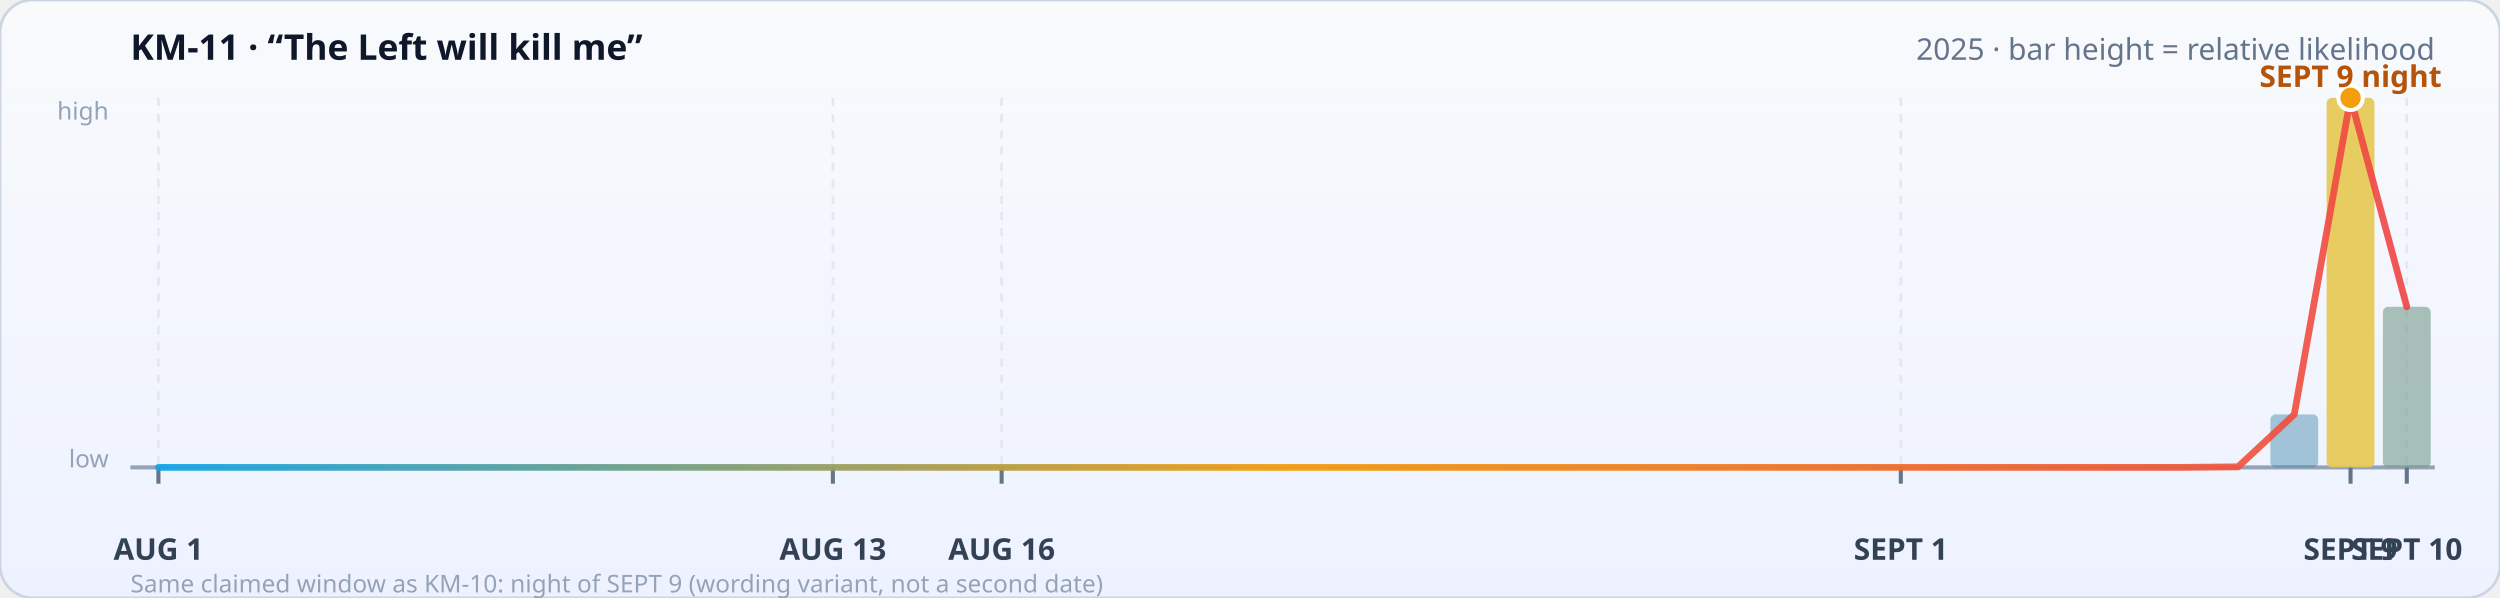
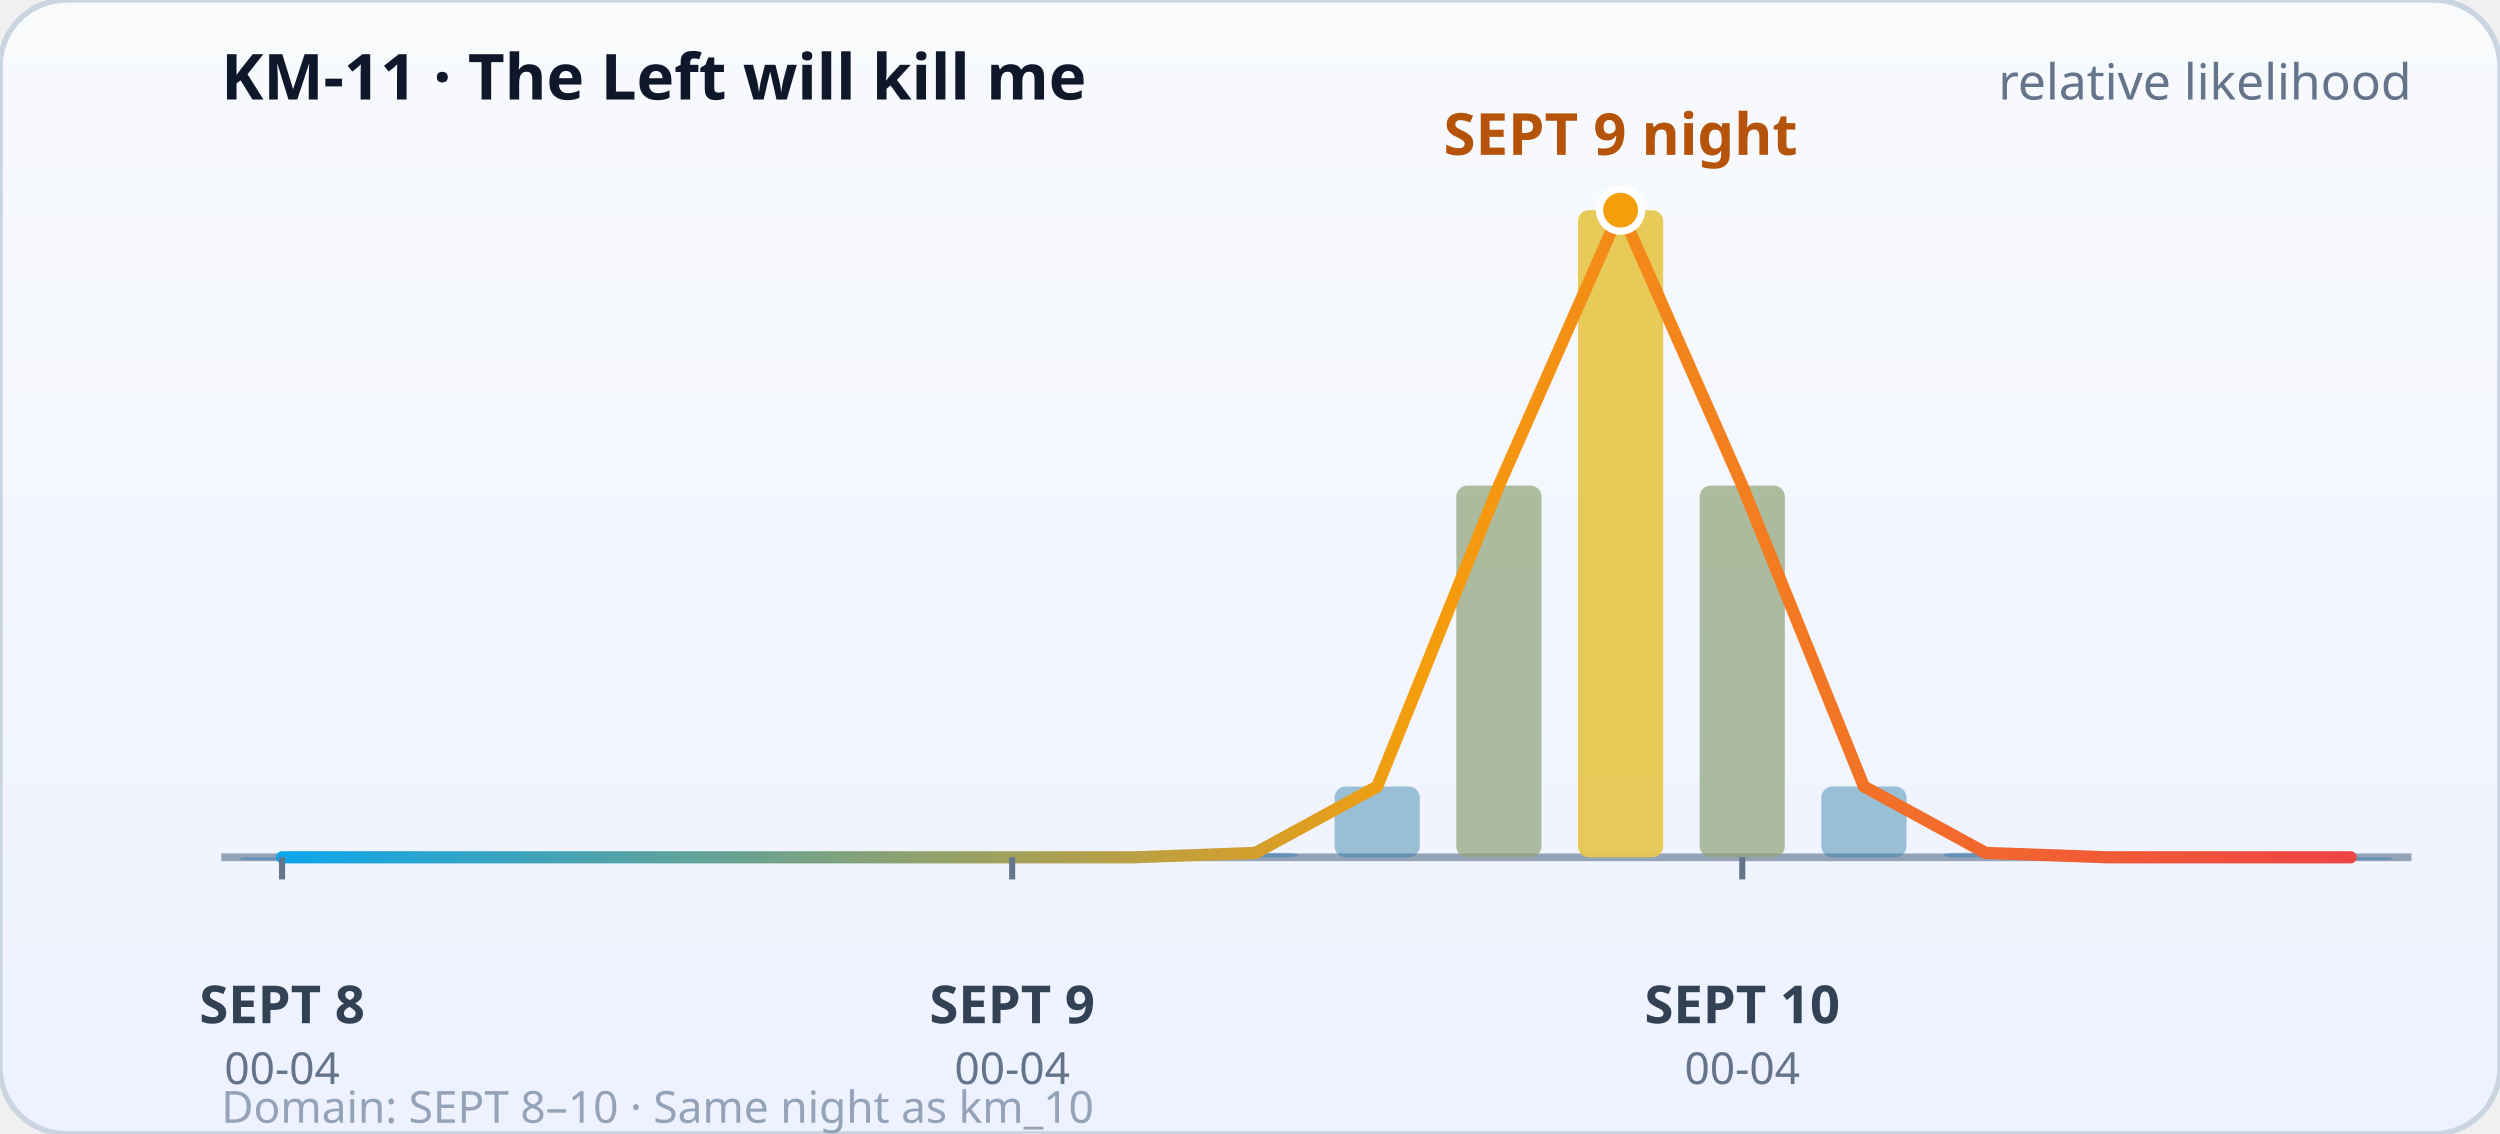
- <svg xmlns="http://www.w3.org/2000/svg" viewBox="0 0 920 220" width="100%" role="img" aria-label="KM-11 · “The Left will kill me” likelihood timeline">
+ <svg xmlns="http://www.w3.org/2000/svg" viewBox="0 0 452 205" width="452" height="205" role="img" aria-label="KM-11 · The Left will kill me">
  <defs>
-     <linearGradient id="bg11" x1="0" y1="0" x2="0" y2="1">
+     <linearGradient id="bgKM11TheLef" x1="0" y1="0" x2="0" y2="1">
      <stop offset="0%" stop-color="#f8fafc" />
      <stop offset="100%" stop-color="#eef2ff" />
    </linearGradient>
-     <linearGradient id="curve11" x1="0" y1="0" x2="1" y2="0">
+     <linearGradient id="cvKM11TheLef" x1="0" y1="0" x2="1" y2="0">
      <stop offset="0%" stop-color="#0ea5e9" />
-       <stop offset="50%" stop-color="#f59e0b" />
+       <stop offset="55%" stop-color="#f59e0b" />
      <stop offset="100%" stop-color="#ef4444" />
    </linearGradient>
  </defs>
-   <rect width="920" height="220" rx="12" fill="url(#bg11)" stroke="#cbd5e1" stroke-width="1" />
-   <text x="48" y="22" font-family="system-ui,Segoe UI,sans-serif" font-size="13" font-weight="700" fill="#0f172a">KM-11 · “The Left will kill me”</text>
-   <text x="896" y="22" text-anchor="end" font-family="system-ui,Segoe UI,sans-serif" font-size="11" fill="#64748b">2025 · bar height = relative likelihood</text>
-   <line x1="48" y1="172" x2="896" y2="172" stroke="#94a3b8" stroke-width="1.5" />
-   <text x="40" y="44" text-anchor="end" font-family="system-ui,Segoe UI,sans-serif" font-size="9" fill="#94a3b8">high</text>
-   <text x="40" y="172" text-anchor="end" font-family="system-ui,Segoe UI,sans-serif" font-size="9" fill="#94a3b8">low</text>
-   <line x1="58.3" y1="172" x2="58.3" y2="178" stroke="#64748b" stroke-width="1.5" />
-   <text x="58.3" y="206" text-anchor="middle" font-family="system-ui,Segoe UI,sans-serif" font-size="11" font-weight="600" fill="#334155">AUG 1</text>
-   <line x1="58.3" y1="36" x2="58.3" y2="172" stroke="#e2e8f0" stroke-width="1" stroke-dasharray="3 3" />
-   <line x1="306.5" y1="172" x2="306.5" y2="178" stroke="#64748b" stroke-width="1.5" />
-   <text x="306.5" y="206" text-anchor="middle" font-family="system-ui,Segoe UI,sans-serif" font-size="11" font-weight="600" fill="#334155">AUG 13</text>
-   <line x1="306.5" y1="36" x2="306.5" y2="172" stroke="#e2e8f0" stroke-width="1" stroke-dasharray="3 3" />
-   <line x1="368.6" y1="172" x2="368.6" y2="178" stroke="#64748b" stroke-width="1.5" />
-   <text x="368.6" y="206" text-anchor="middle" font-family="system-ui,Segoe UI,sans-serif" font-size="11" font-weight="600" fill="#334155">AUG 16</text>
-   <line x1="368.6" y1="36" x2="368.6" y2="172" stroke="#e2e8f0" stroke-width="1" stroke-dasharray="3 3" />
-   <line x1="699.5" y1="172" x2="699.5" y2="178" stroke="#64748b" stroke-width="1.5" />
-   <text x="699.5" y="206" text-anchor="middle" font-family="system-ui,Segoe UI,sans-serif" font-size="11" font-weight="600" fill="#334155">SEPT 1</text>
-   <line x1="699.5" y1="36" x2="699.5" y2="172" stroke="#e2e8f0" stroke-width="1" stroke-dasharray="3 3" />
-   <line x1="865.0" y1="172" x2="865.0" y2="178" stroke="#64748b" stroke-width="1.5" />
-   <text x="865.0" y="206" text-anchor="middle" font-family="system-ui,Segoe UI,sans-serif" font-size="11" font-weight="600" fill="#334155">SEPT 9</text>
-   <line x1="865.0" y1="36" x2="865.0" y2="172" stroke="#e2e8f0" stroke-width="1" stroke-dasharray="3 3" />
-   <line x1="885.7" y1="172" x2="885.7" y2="178" stroke="#64748b" stroke-width="1.5" />
-   <text x="885.7" y="206" text-anchor="middle" font-family="system-ui,Segoe UI,sans-serif" font-size="11" font-weight="600" fill="#334155">SEPT 10</text>
-   <line x1="885.7" y1="36" x2="885.7" y2="172" stroke="#e2e8f0" stroke-width="1" stroke-dasharray="3 3" />
-   <rect x="835.5" y="152.5" width="17.6" height="19.5" rx="2" fill="rgb(58,131,165)" fill-opacity="0.43" />
-   <rect x="856.2" y="36.0" width="17.6" height="136.0" rx="2" fill="rgb(230,200,80)" fill-opacity="0.90" />
-   <rect x="876.9" y="112.9" width="17.6" height="59.1" rx="2" fill="rgb(116,154,136)" fill-opacity="0.59" />
-   <path d="M 58.3,172.0 L 79.0,172.0 L 99.7,172.0 L 120.4,172.0 L 141.1,172.0 L 161.8,172.0 L 182.4,172.0 L 203.1,172.0 L 223.8,172.0 L 244.5,172.0 L 265.2,172.0 L 285.9,172.0 L 306.5,172.0 L 327.2,172.0 L 347.9,172.0 L 368.6,172.0 L 389.3,172.0 L 410.0,172.0 L 430.6,172.0 L 451.3,172.0 L 472.0,172.0 L 492.7,172.0 L 513.4,172.0 L 534.0,172.0 L 554.7,172.0 L 575.4,172.0 L 596.1,172.0 L 616.8,172.0 L 637.5,172.0 L 658.1,172.0 L 678.8,172.0 L 699.5,172.0 L 720.2,172.0 L 740.9,172.0 L 761.6,172.0 L 782.2,172.0 L 802.9,172.0 L 823.6,171.8 L 844.3,152.5 L 865.0,36.0 L 885.7,112.9" fill="none" stroke="url(#curve11)" stroke-width="2.5" stroke-linecap="round" stroke-linejoin="round" opacity="0.9" />
-   <circle cx="865.0" cy="36.0" r="4.5" fill="#f59e0b" stroke="#fff" stroke-width="1.5" />
-   <text x="865.0" y="32.0" text-anchor="middle" font-family="system-ui,Segoe UI,sans-serif" font-size="11" font-weight="700" fill="#b45309">SEPT 9 night</text>
-   <text x="48" y="218" font-family="system-ui,Segoe UI,sans-serif" font-size="9" fill="#94a3b8">Same claimed window as KM-10: night of SEPT 9 (wording variant, not a second date)</text>
+   <rect width="452" height="205" rx="12" fill="url(#bgKM11TheLef)" stroke="#cbd5e1" />
+   <text x="40" y="18" font-family="system-ui,Segoe UI,sans-serif" font-size="11.5" font-weight="700" fill="#0f172a">KM-11 · The Left will kill me</text>
+   <text x="436" y="18" text-anchor="end" font-family="system-ui,Segoe UI,sans-serif" font-size="9" fill="#64748b">relative likelihood</text>
+   <line x1="40" y1="155" x2="436" y2="155" stroke="#94a3b8" stroke-width="1.4" />
+   <rect x="43.3" y="155.0" width="15.4" height="0.5" rx="2" fill="rgb(30,120,180)" fill-opacity="0.40" />
+   <rect x="65.3" y="155.0" width="15.4" height="0.5" rx="2" fill="rgb(30,120,180)" fill-opacity="0.40" />
+   <rect x="87.3" y="155.0" width="15.4" height="0.5" rx="2" fill="rgb(30,120,180)" fill-opacity="0.40" />
+   <rect x="109.3" y="155.0" width="15.4" height="0.5" rx="2" fill="rgb(30,120,179)" fill-opacity="0.40" />
+   <rect x="131.3" y="155.0" width="15.4" height="0.5" rx="2" fill="rgb(30,120,179)" fill-opacity="0.40" />
+   <rect x="153.3" y="155.0" width="15.4" height="0.5" rx="2" fill="rgb(30,120,179)" fill-opacity="0.40" />
+   <rect x="175.3" y="155.0" width="15.4" height="0.5" rx="2" fill="rgb(30,120,179)" fill-opacity="0.40" />
+   <rect x="197.3" y="155.0" width="15.4" height="0.5" rx="2" fill="rgb(30,120,179)" fill-opacity="0.40" />
+   <rect x="219.3" y="154.2" width="15.4" height="0.8" rx="2" fill="rgb(31,120,179)" fill-opacity="0.40" />
+   <rect x="241.3" y="142.2" width="15.4" height="12.8" rx="2" fill="rgb(51,128,169)" fill-opacity="0.46" />
+   <rect x="263.3" y="87.8" width="15.4" height="67.2" rx="2" fill="rgb(144,165,122)" fill-opacity="0.72" />
+   <rect x="285.3" y="38.0" width="15.4" height="117.0" rx="2" fill="rgb(230,200,80)" fill-opacity="0.95" />
+   <rect x="307.3" y="87.8" width="15.4" height="67.2" rx="2" fill="rgb(144,165,122)" fill-opacity="0.72" />
+   <rect x="329.3" y="142.2" width="15.4" height="12.8" rx="2" fill="rgb(51,128,169)" fill-opacity="0.46" />
+   <rect x="351.3" y="154.2" width="15.4" height="0.8" rx="2" fill="rgb(31,120,179)" fill-opacity="0.40" />
+   <rect x="373.3" y="155.0" width="15.4" height="0.5" rx="2" fill="rgb(30,120,179)" fill-opacity="0.40" />
+   <rect x="395.3" y="155.0" width="15.4" height="0.5" rx="2" fill="rgb(30,120,179)" fill-opacity="0.40" />
+   <rect x="417.3" y="155.0" width="15.4" height="0.5" rx="2" fill="rgb(30,120,179)" fill-opacity="0.40" />
+   <path d="M 51.0,155.0 L 73.0,155.0 L 95.0,155.0 L 117.0,155.0 L 139.0,155.0 L 161.0,155.0 L 183.0,155.0 L 205.0,155.0 L 227.0,154.2 L 249.0,142.2 L 271.0,87.8 L 293.0,38.0 L 315.0,87.8 L 337.0,142.2 L 359.0,154.2 L 381.0,155.0 L 403.0,155.0 L 425.0,155.0" fill="none" stroke="url(#cvKM11TheLef)" stroke-width="2.2" stroke-linecap="round" stroke-linejoin="round" />
+   <circle cx="293.0" cy="38.0" r="3.8" fill="#f59e0b" stroke="#fff" stroke-width="1.3" />
+   <text x="293.0" y="28.0" text-anchor="middle" font-family="system-ui,Segoe UI,sans-serif" font-size="10.5" font-weight="700" fill="#b45309">SEPT 9 night</text>
+   <line x1="51.0" y1="155" x2="51.0" y2="159" stroke="#64748b" stroke-width="1.1" />
+   <text x="51.0" y="185" text-anchor="middle" font-family="system-ui,Segoe UI,sans-serif" font-size="9.5" font-weight="600" fill="#334155">SEPT 8</text>
+   <text x="51.0" y="196" text-anchor="middle" font-family="system-ui,Segoe UI,sans-serif" font-size="8" fill="#64748b">00-04</text>
+   <line x1="183.0" y1="155" x2="183.0" y2="159" stroke="#64748b" stroke-width="1.1" />
+   <text x="183.0" y="185" text-anchor="middle" font-family="system-ui,Segoe UI,sans-serif" font-size="9.5" font-weight="600" fill="#334155">SEPT 9</text>
+   <text x="183.0" y="196" text-anchor="middle" font-family="system-ui,Segoe UI,sans-serif" font-size="8" fill="#64748b">00-04</text>
+   <line x1="315.0" y1="155" x2="315.0" y2="159" stroke="#64748b" stroke-width="1.1" />
+   <text x="315.0" y="185" text-anchor="middle" font-family="system-ui,Segoe UI,sans-serif" font-size="9.5" font-weight="600" fill="#334155">SEPT 10</text>
+   <text x="315.0" y="196" text-anchor="middle" font-family="system-ui,Segoe UI,sans-serif" font-size="8" fill="#64748b">00-04</text>
+   <text x="40" y="203" font-family="system-ui,Segoe UI,sans-serif" font-size="8" fill="#94a3b8">Domain: SEPT 8–10 · Same night as km_10</text>
</svg>
